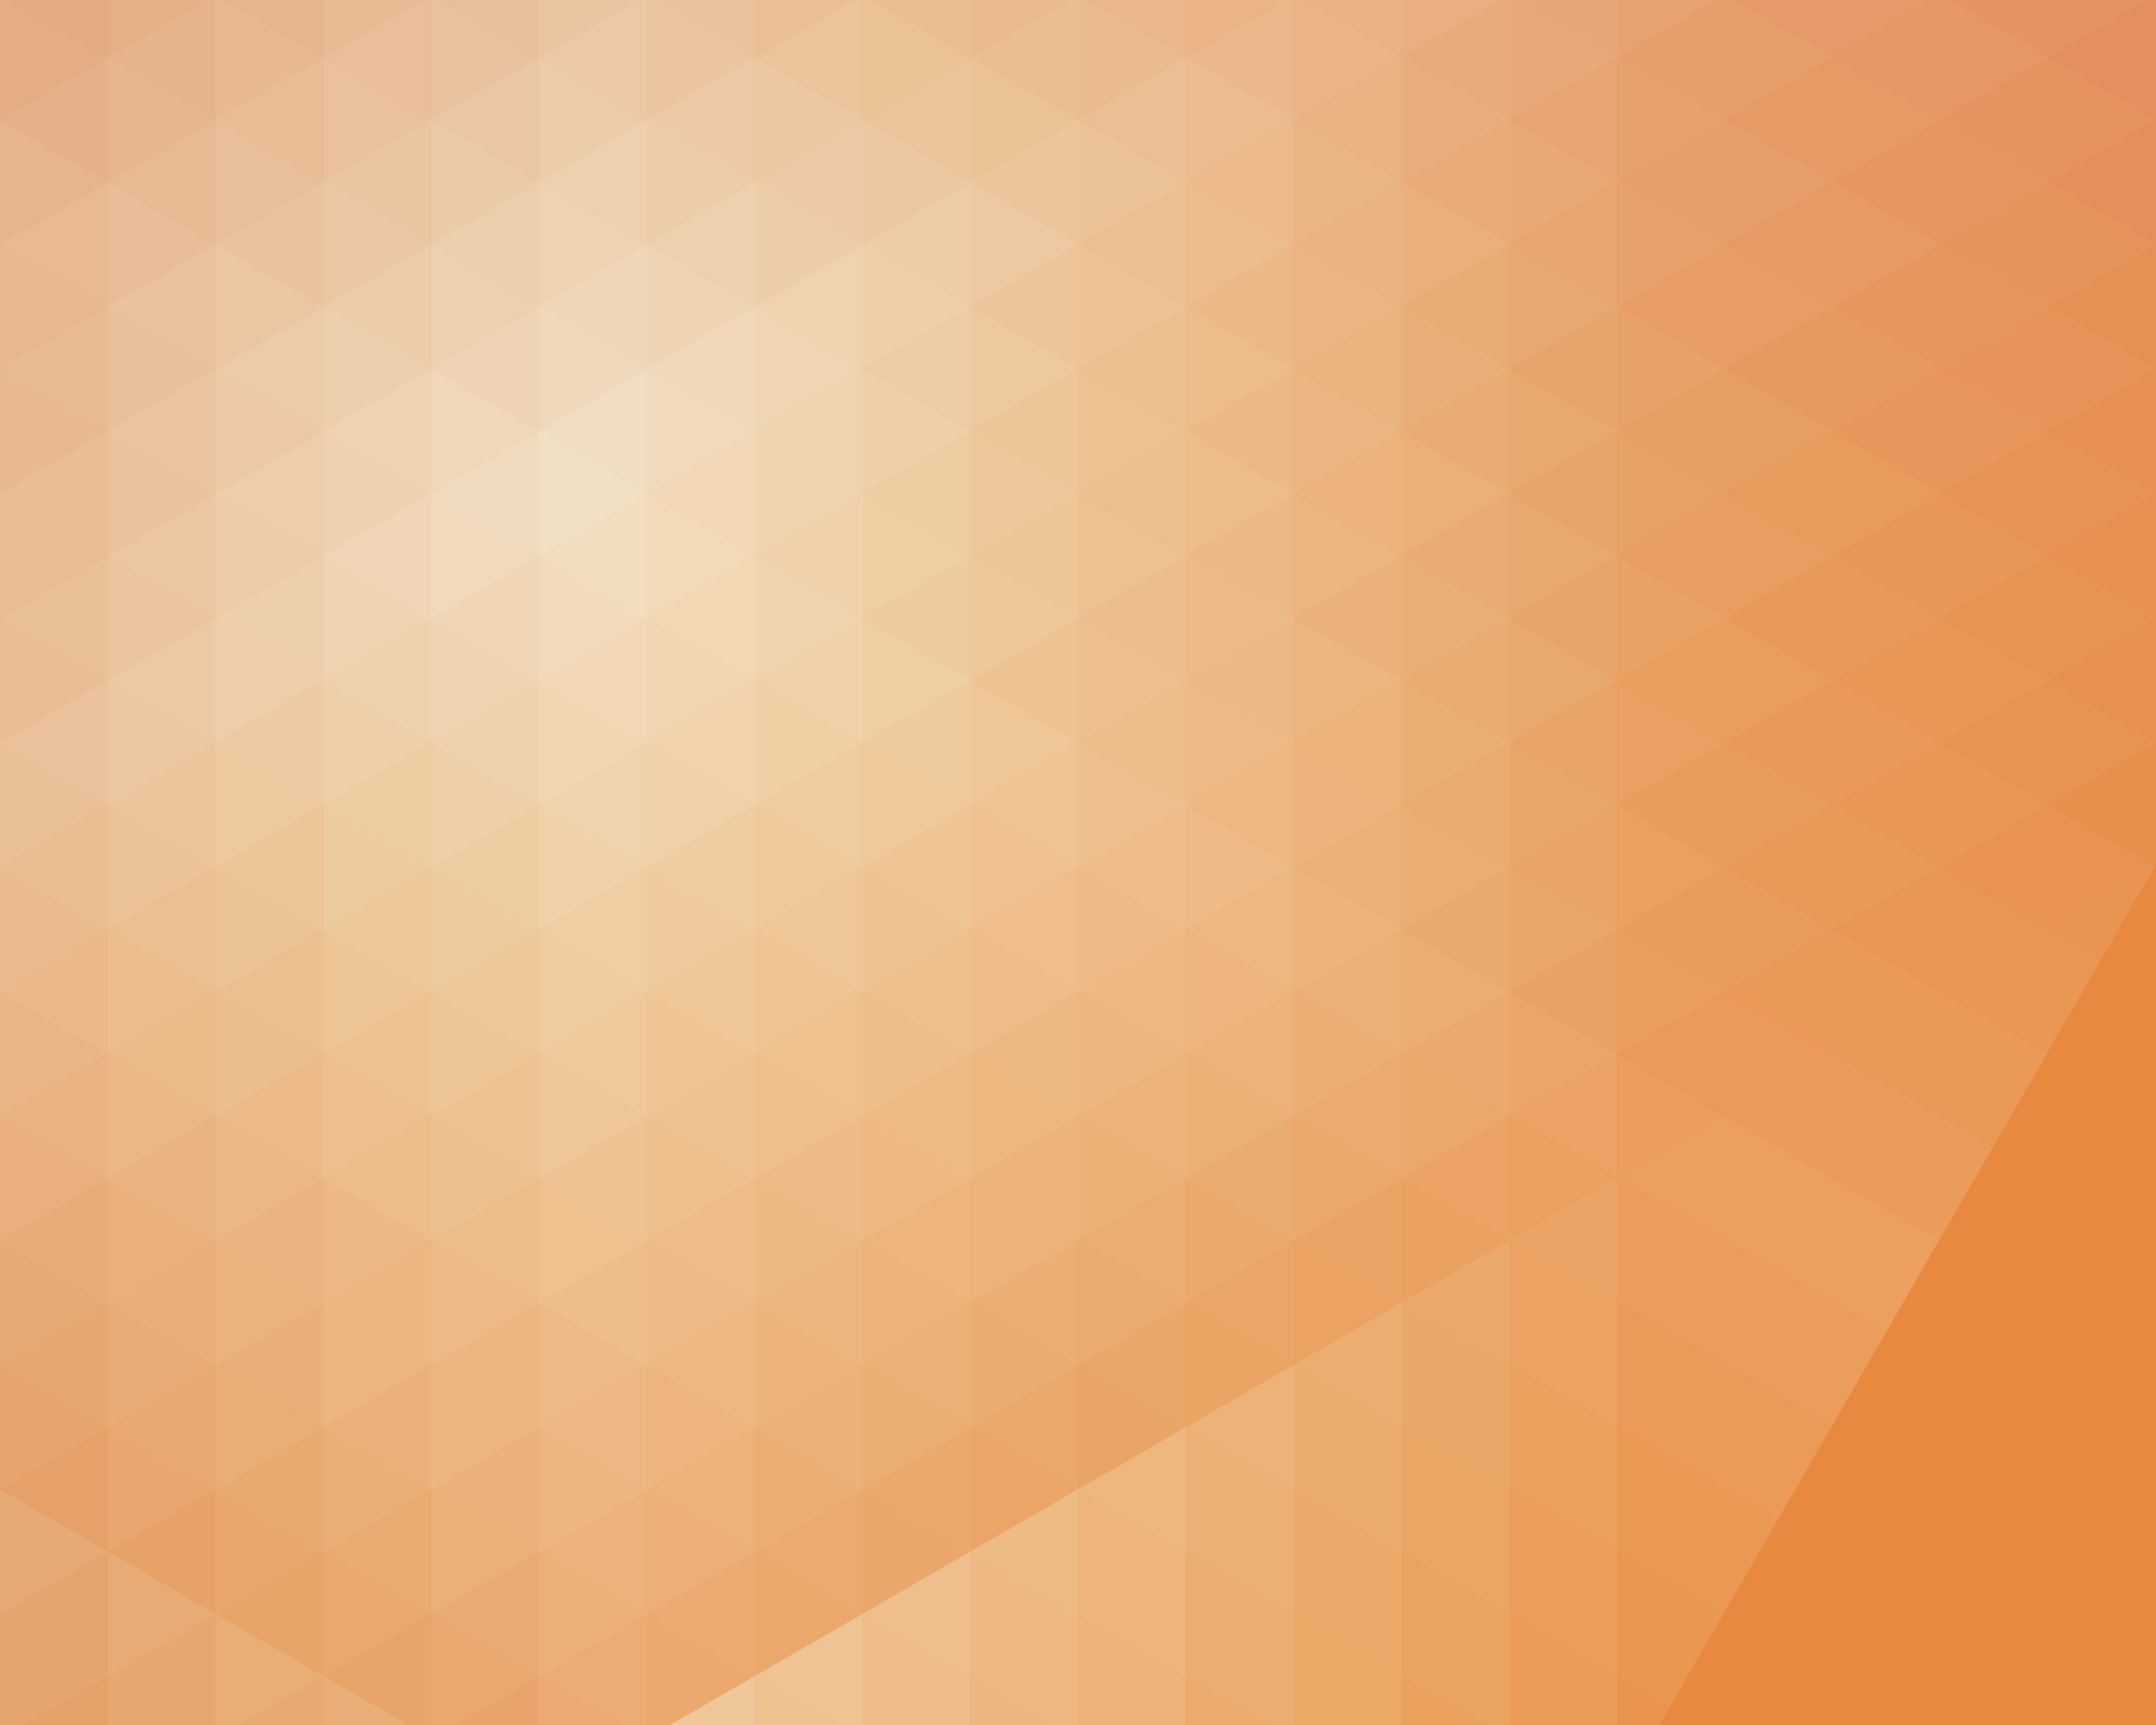
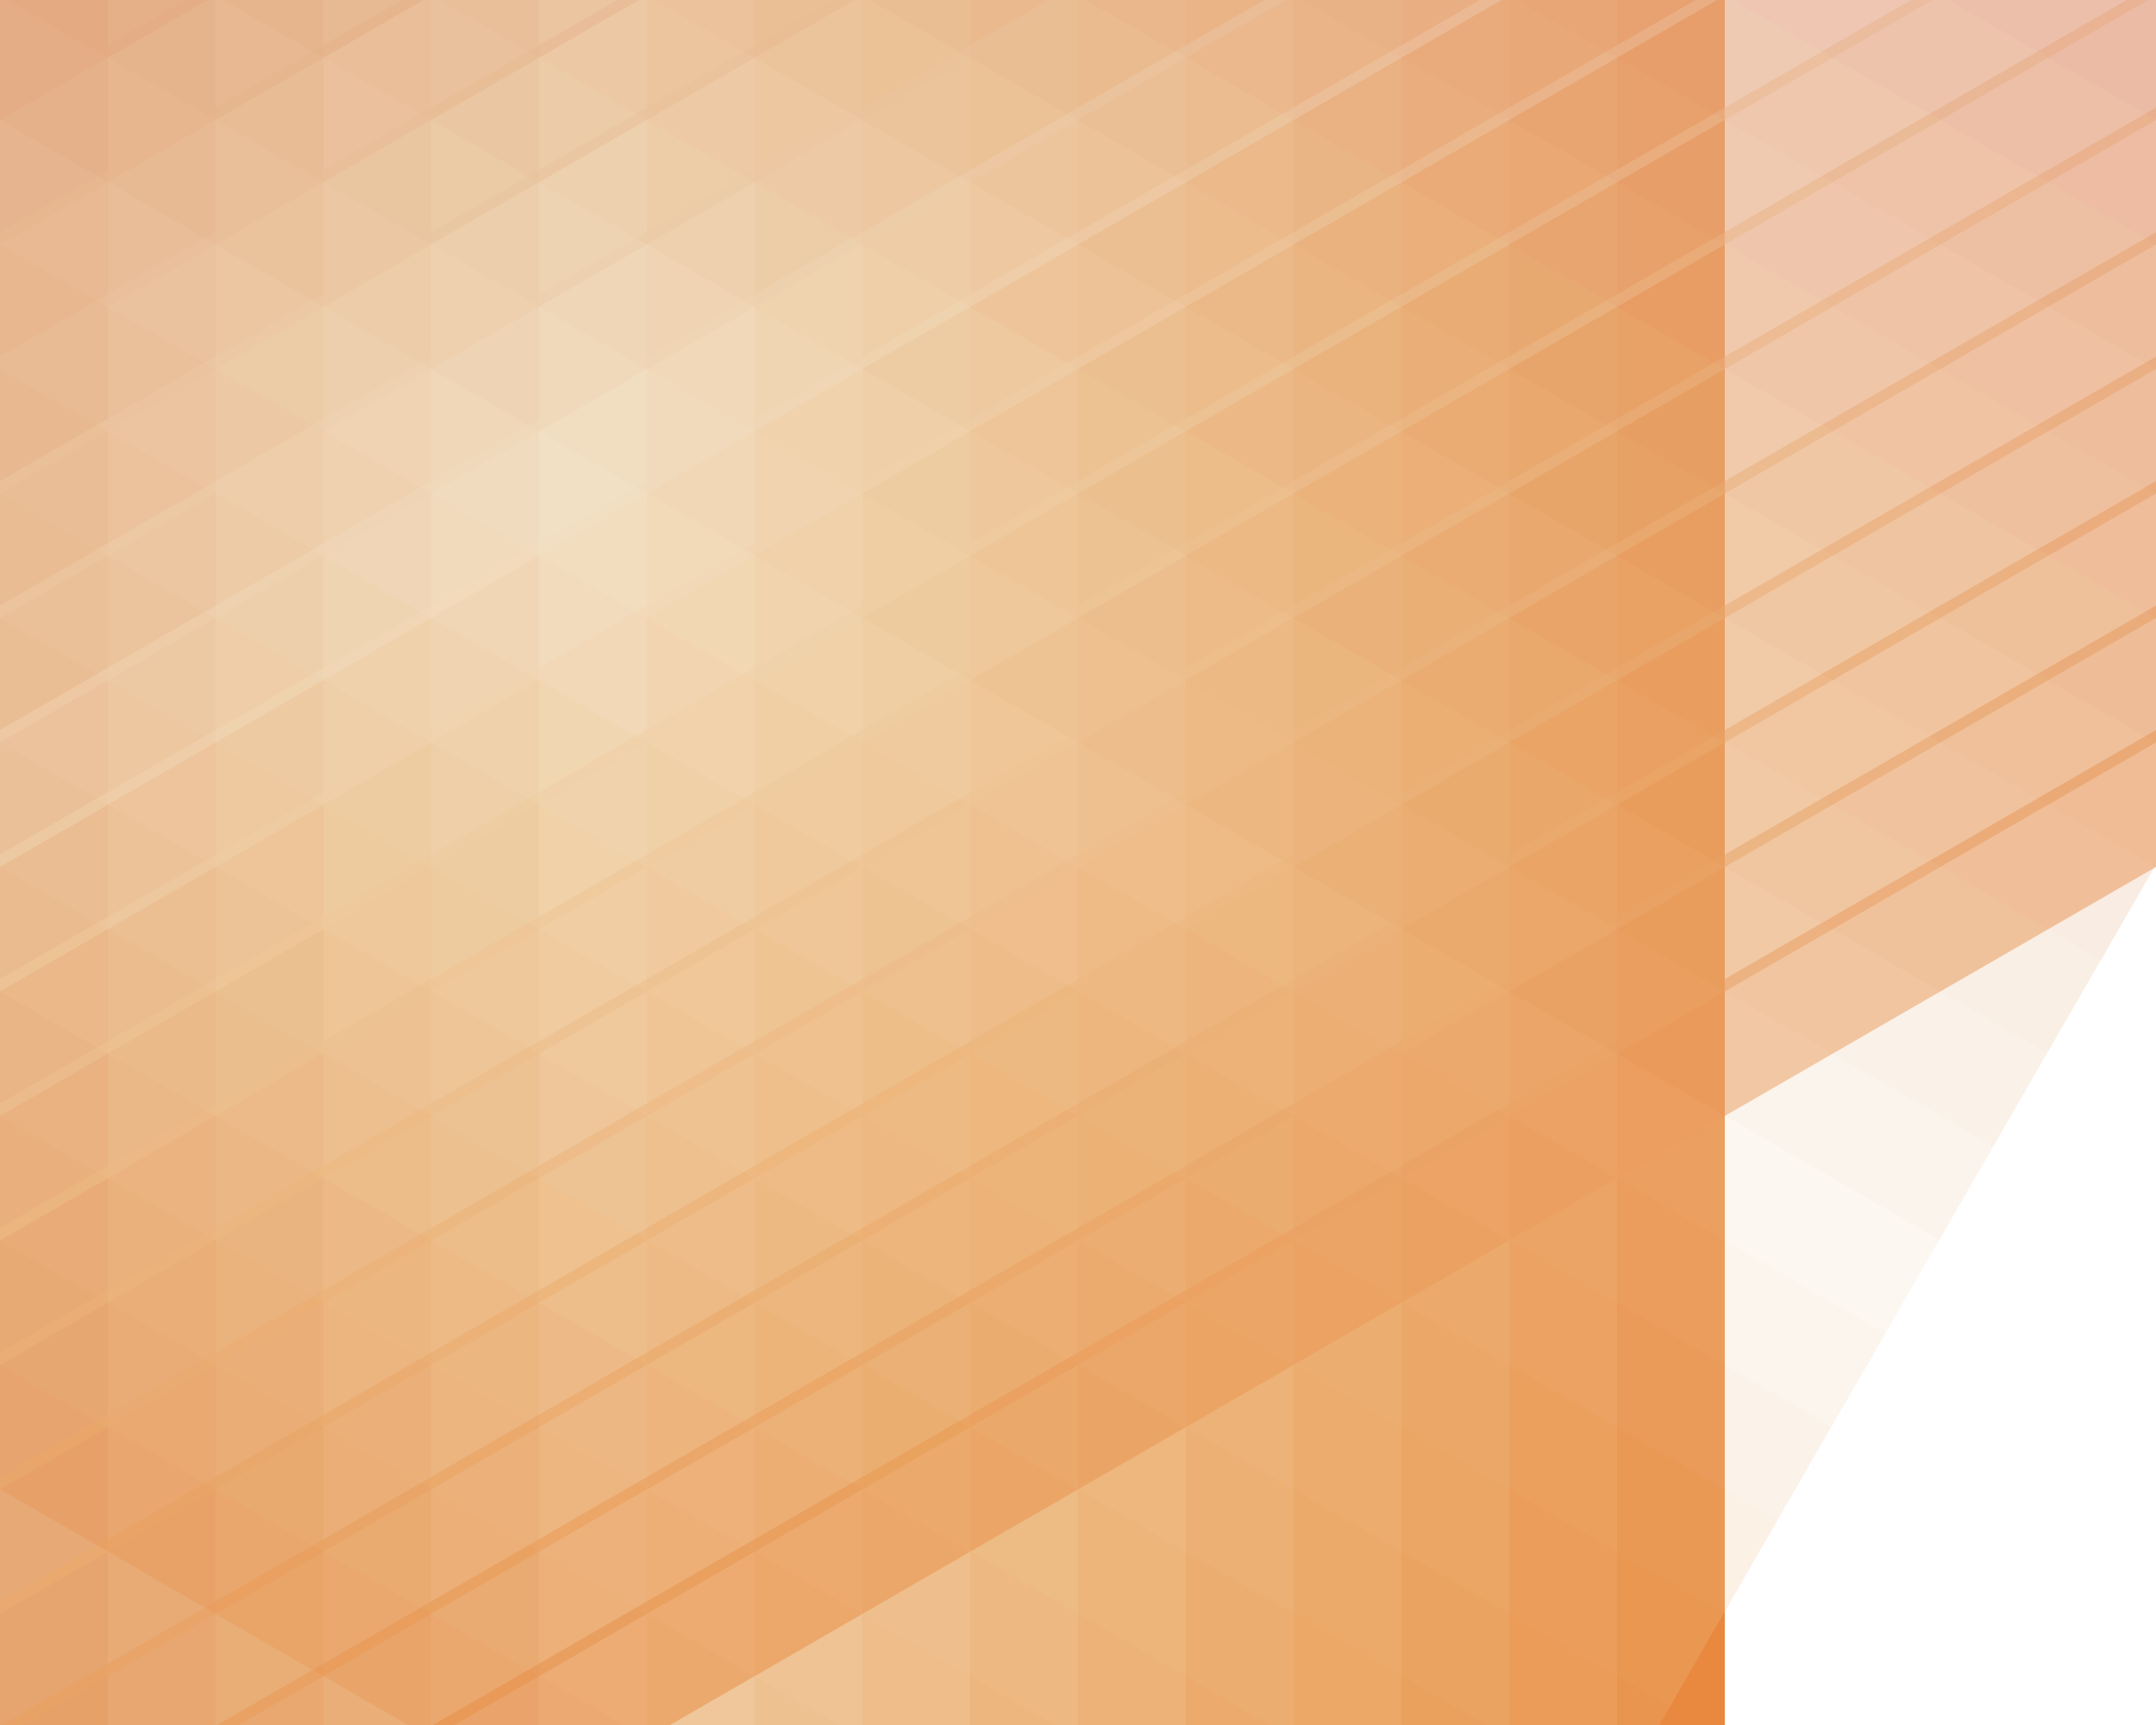
<svg xmlns="http://www.w3.org/2000/svg" viewBox="0 0 2000 1600">
-   <rect fill="#E8893F" width="2000" height="1600" />
+   <rect fill="#000000" fill-opacity="0" width="2000" height="1600" />
  <defs>
-     <rect id="a" x="-2000" width="6000" height="200" />
+     <rect id="a" x="-2000" width="6000" height="220">
+       <animate attributeName="height" dur="4s" values="0; 300; 220" keyTimes="0; 0.45; 1" repeatCount="1" />
+     </rect>
    <g id="b">
      <use href="#a" fill="#E8893F" y="-1400" />
      <use href="#a" fill="#e9934b" y="-1200" />
      <use href="#a" fill="#ea9c57" y="-1000" />
      <use href="#a" fill="#eba563" y="-800" />
      <use href="#a" fill="#ecae70" y="-600" />
      <use href="#a" fill="#edb77e" y="-400" />
      <use href="#a" fill="#eebf8b" y="-200" />
      <use href="#a" fill="#efc899" />
      <use href="#a" fill="#f0d0a7" y="200" />
      <use href="#a" fill="#f2d8b6" y="400" />
      <use href="#a" fill="#F3E0C5" y="600" />
      <use href="#a" fill="#efd5b5" y="800" />
      <use href="#a" fill="#eccaa6" y="1000" />
      <use href="#a" fill="#e9be97" y="1200" />
      <use href="#a" fill="#e6b28a" y="1400" />
      <use href="#a" fill="#e3a67d" y="1600" />
      <use href="#a" fill="#e09a71" y="1800" />
      <use href="#a" fill="#de8d67" y="2000" />
      <use href="#a" fill="#db805e" y="2200" />
      <use href="#a" fill="#d87355" y="2400" />
      <use href="#a" fill="#d4644f" y="2600" />
      <use href="#a" fill="#d15549" y="2800" />
      <use href="#a" fill="#CD4545" y="3000" />
    </g>
  </defs>
  <g transform="">
    <g transform="" style="transform-origin:center">
      <g transform="scale(.5)" style="transform-origin:center">
        <use href="#b" transform="rotate(90 1000 800)" />
        <use fill-opacity="0.5" href="#b" transform="rotate(150 1000 800)" />
        <use opacity=".25" href="#b" transform="rotate(210 1000 800)" />
      </g>
    </g>
  </g>
</svg>
